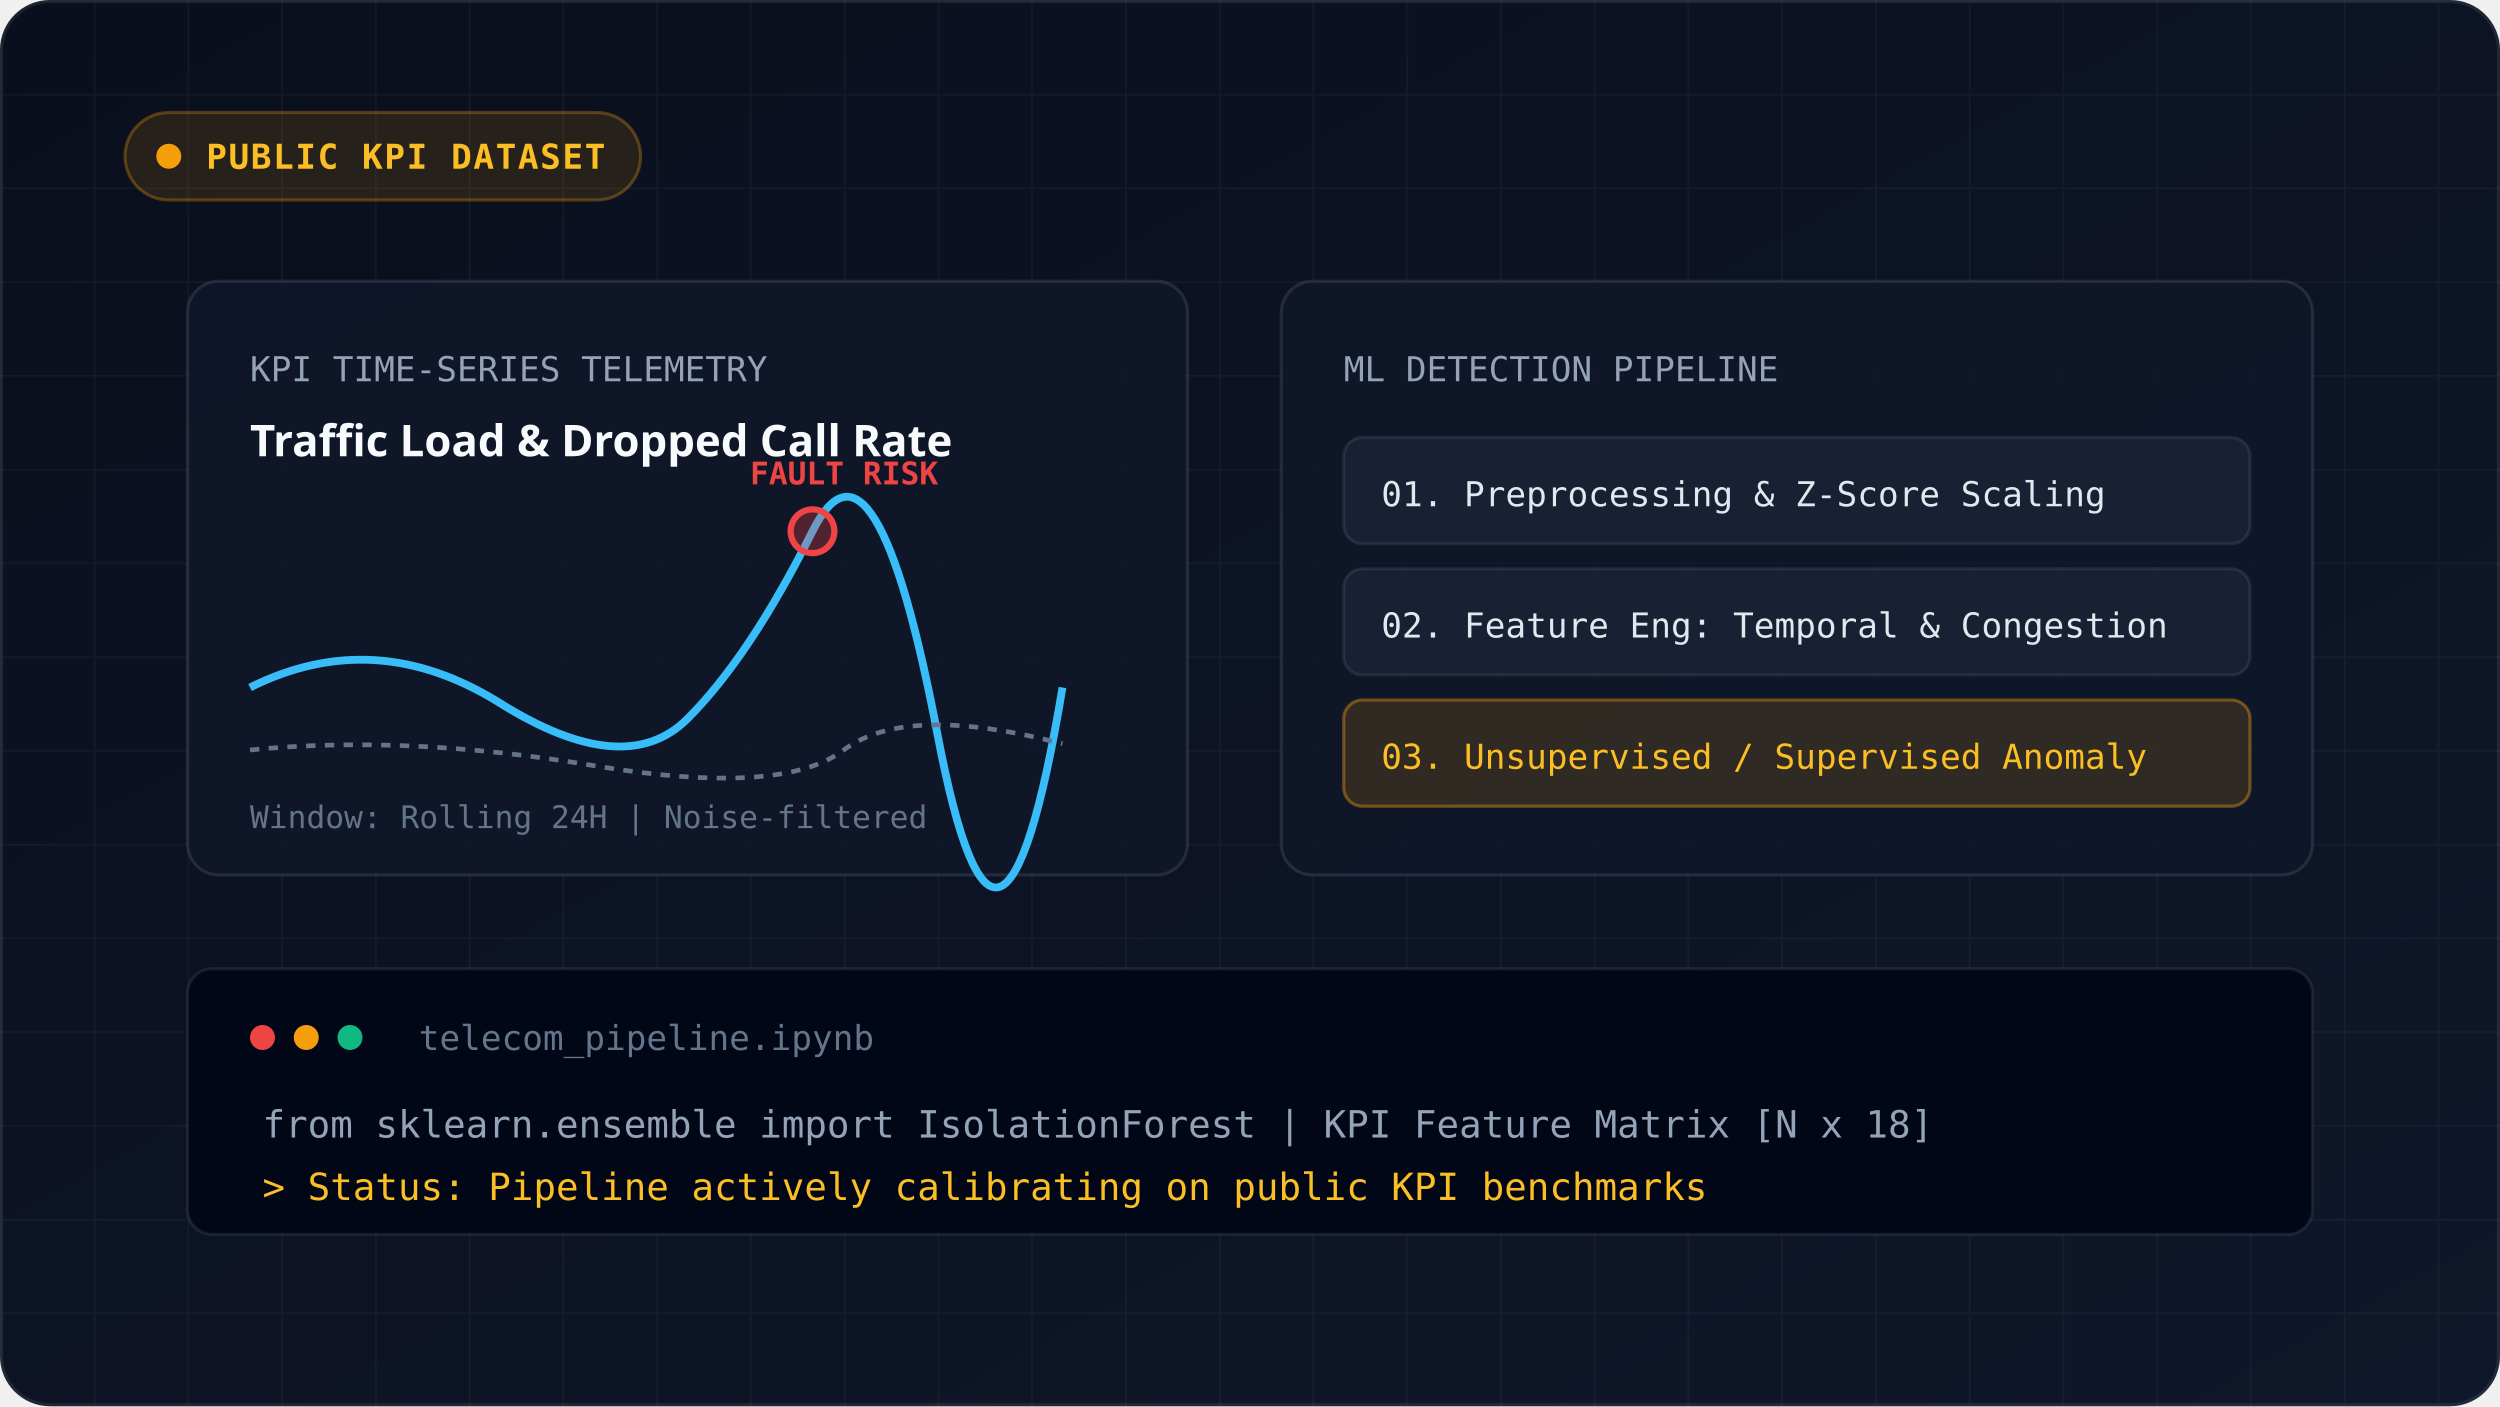
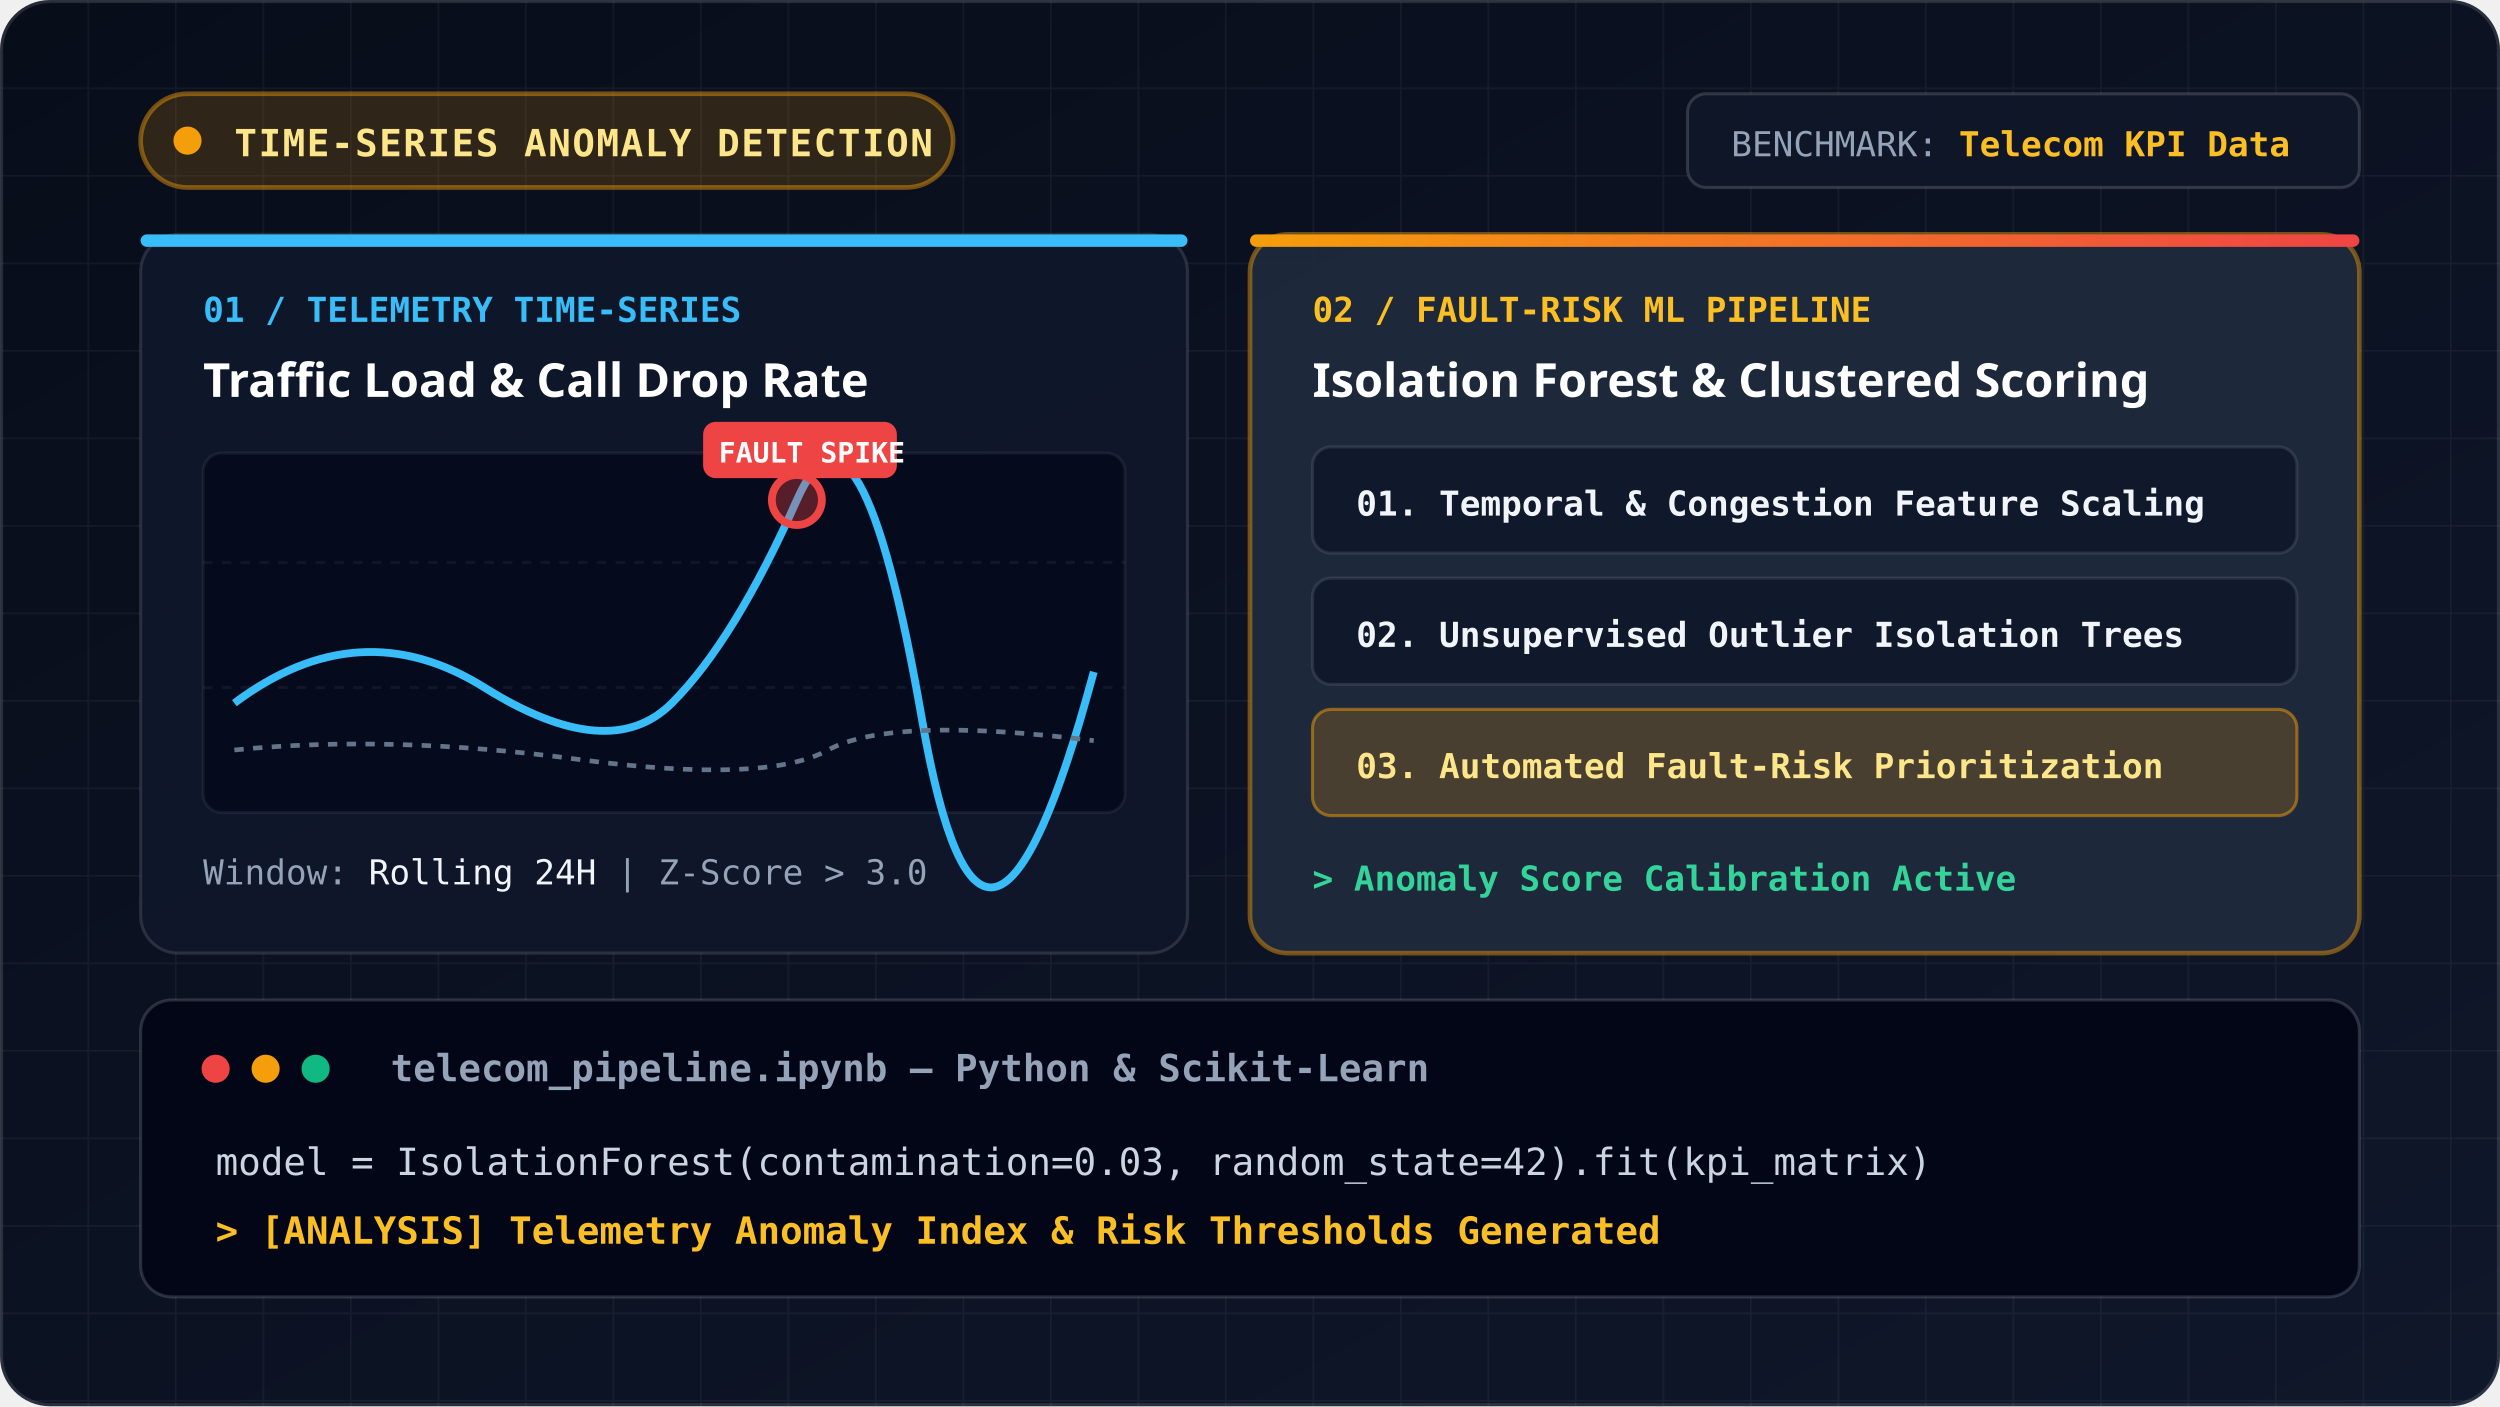
<svg xmlns="http://www.w3.org/2000/svg" viewBox="0 0 800 450" width="100%" height="100%" fill="none">
  <defs>
    <linearGradient id="telecom-bg" x1="0%" y1="0%" x2="100%" y2="100%">
-       <stop offset="0%" stop-color="#0a0f1d" />
+       <stop offset="0%" stop-color="#080d1a" />
      <stop offset="100%" stop-color="#0f172a" />
    </linearGradient>
-     <pattern id="telecom-grid" width="30" height="30" patternUnits="userSpaceOnUse">
-       <path d="M 30 0 L 0 0 0 30" fill="none" stroke="rgba(255, 255, 255, 0.04)" stroke-width="1" />
+     <pattern id="telecom-grid" width="28" height="28" patternUnits="userSpaceOnUse">
+       <path d="M 28 0 L 0 0 0 28" fill="none" stroke="rgba(255, 255, 255, 0.05)" stroke-width="1" />
    </pattern>
    <linearGradient id="amber-alert" x1="0%" y1="0%" x2="100%" y2="0%">
      <stop offset="0%" stop-color="#f59e0b" />
      <stop offset="100%" stop-color="#ef4444" />
    </linearGradient>
  </defs>
  <rect width="800" height="450" rx="16" fill="url(#telecom-bg)" />
  <rect width="800" height="450" rx="16" fill="url(#telecom-grid)" />
-   <rect x="0.5" y="0.5" width="799" height="449" rx="15.5" stroke="rgba(255, 255, 255, 0.08)" />
-   <g transform="translate(40, 36)">
-     <rect width="165" height="28" rx="14" fill="rgba(245, 158, 11, 0.12)" stroke="rgba(245, 158, 11, 0.3)" />
-     <circle cx="14" cy="14" r="4" fill="#f59e0b" />
-     <text x="26" y="18" fill="#fbbf24" font-family="'JetBrains Mono', monospace" font-size="11" font-weight="600" letter-spacing="0.5">PUBLIC KPI DATASET</text>
+   <rect x="0.5" y="0.5" width="799" height="449" rx="15.5" stroke="rgba(255, 255, 255, 0.12)" />
+   <g transform="translate(45, 30)">
+     <rect width="260" height="30" rx="15" fill="rgba(245, 158, 11, 0.16)" stroke="rgba(245, 158, 11, 0.45)" stroke-width="1.5" />
+     <circle cx="15" cy="15" r="4.5" fill="#f59e0b" />
+     <text x="30" y="20" fill="#fde68a" font-family="'JetBrains Mono', monospace" font-size="12" font-weight="700" letter-spacing="0.5">TIME-SERIES ANOMALY DETECTION</text>
  </g>
-   <g transform="translate(60, 90)">
-     <rect width="320" height="190" rx="10" fill="rgba(15, 23, 42, 0.85)" stroke="rgba(255, 255, 255, 0.1)" />
-     <text x="20" y="32" fill="#94a3b8" font-family="'JetBrains Mono', monospace" font-size="11">KPI TIME-SERIES TELEMETRY</text>
-     <text x="20" y="56" fill="#f8fafc" font-family="'Plus Jakarta Sans', sans-serif" font-weight="600" font-size="14">Traffic Load &amp; Dropped Call Rate</text>
-     <path d="M 20 130 Q 60 110 100 135 T 160 140 T 200 80 T 240 145 T 280 130" fill="none" stroke="#38bdf8" stroke-width="2.5" />
-     <circle cx="200" cy="80" r="7" fill="rgba(239, 68, 68, 0.3)" stroke="#ef4444" stroke-width="2" />
-     <text x="180" y="65" fill="#ef4444" font-family="'JetBrains Mono', monospace" font-size="10" font-weight="700">FAULT RISK</text>
-     <path d="M 20 150 Q 70 145 130 155 T 210 150 T 280 148" fill="none" stroke="#64748b" stroke-width="1.5" stroke-dasharray="3 3" />
-     <text x="20" y="175" fill="#64748b" font-family="'JetBrains Mono', monospace" font-size="10">Window: Rolling 24H | Noise-filtered</text>
+   <g transform="translate(540, 30)">
+     <rect width="215" height="30" rx="6" fill="rgba(15, 23, 42, 0.9)" stroke="rgba(255, 255, 255, 0.15)" />
+     <text x="14" y="20" fill="#94a3b8" font-family="'JetBrains Mono', monospace" font-size="11">BENCHMARK: <tspan fill="#fbbf24" font-weight="700">Telecom KPI Data</tspan>
+     </text>
  </g>
-   <g transform="translate(410, 90)">
-     <rect width="330" height="190" rx="10" fill="rgba(15, 23, 42, 0.85)" stroke="rgba(255, 255, 255, 0.1)" />
-     <text x="20" y="32" fill="#94a3b8" font-family="'JetBrains Mono', monospace" font-size="11">ML DETECTION PIPELINE</text>
-     <g transform="translate(20, 50)">
-       <rect width="290" height="34" rx="6" fill="rgba(30, 41, 59, 0.6)" stroke="rgba(255, 255, 255, 0.08)" />
-       <text x="12" y="22" fill="#e2e8f0" font-family="'JetBrains Mono', monospace" font-size="11">01. Preprocessing &amp; Z-Score Scaling</text>
+   <g transform="translate(45, 75)">
+     <rect width="335" height="230" rx="12" fill="rgba(15, 23, 42, 0.95)" stroke="rgba(255, 255, 255, 0.12)" stroke-width="1" />
+     <rect x="0" y="0" width="335" height="4" rx="2" fill="#38bdf8" />
+     <text x="20" y="28" fill="#38bdf8" font-family="'JetBrains Mono', monospace" font-size="11" font-weight="700">01 / TELEMETRY TIME-SERIES</text>
+     <text x="20" y="52" fill="#ffffff" font-family="'Plus Jakarta Sans', sans-serif" font-weight="700" font-size="15">Traffic Load &amp; Call Drop Rate</text>
+     <rect x="20" y="70" width="295" height="115" rx="6" fill="rgba(2, 6, 23, 0.7)" stroke="rgba(255, 255, 255, 0.06)" />
+     <line x1="20" y1="105" x2="315" y2="105" stroke="rgba(255, 255, 255, 0.05)" stroke-dasharray="3 3" />
+     <line x1="20" y1="145" x2="315" y2="145" stroke="rgba(255, 255, 255, 0.05)" stroke-dasharray="3 3" />
+     <path d="M 30 150 Q 70 120 110 145 T 170 150 T 210 85 T 250 155 T 305 140" fill="none" stroke="#38bdf8" stroke-width="2.5" />
+     <circle cx="210" cy="85" r="8" fill="rgba(239, 68, 68, 0.35)" stroke="#ef4444" stroke-width="2.5" />
+     <rect x="180" y="60" width="62" height="18" rx="4" fill="#ef4444" />
+     <text x="185" y="73" fill="#ffffff" font-family="'JetBrains Mono', monospace" font-size="9" font-weight="800">FAULT SPIKE</text>
+     <path d="M 30 165 Q 80 160 140 168 T 220 165 T 305 162" fill="none" stroke="#64748b" stroke-width="1.5" stroke-dasharray="3 3" />
+     <text x="20" y="208" fill="#94a3b8" font-family="'JetBrains Mono', monospace" font-size="11">Window: <tspan fill="#f1f5f9">Rolling 24H</tspan> | Z-Score &gt; 3.0</text>
+   </g>
+   <g transform="translate(400, 75)">
+     <rect width="355" height="230" rx="12" fill="rgba(30, 41, 59, 0.95)" stroke="rgba(245, 158, 11, 0.45)" stroke-width="1.5" />
+     <rect x="0" y="0" width="355" height="4" rx="2" fill="url(#amber-alert)" />
+     <text x="20" y="28" fill="#fbbf24" font-family="'JetBrains Mono', monospace" font-size="11" font-weight="700">02 / FAULT-RISK ML PIPELINE</text>
+     <text x="20" y="52" fill="#ffffff" font-family="'Plus Jakarta Sans', sans-serif" font-weight="700" font-size="15">Isolation Forest &amp; Clustered Scoring</text>
+     <g transform="translate(20, 68)">
+       <rect width="315" height="34" rx="6" fill="rgba(15, 23, 42, 0.9)" stroke="rgba(255, 255, 255, 0.1)" />
+       <text x="14" y="22" fill="#f1f5f9" font-family="'JetBrains Mono', monospace" font-size="11" font-weight="600">01. Temporal &amp; Congestion Feature Scaling</text>
    </g>
-     <g transform="translate(20, 92)">
-       <rect width="290" height="34" rx="6" fill="rgba(30, 41, 59, 0.6)" stroke="rgba(255, 255, 255, 0.08)" />
-       <text x="12" y="22" fill="#e2e8f0" font-family="'JetBrains Mono', monospace" font-size="11">02. Feature Eng: Temporal &amp; Congestion</text>
+     <g transform="translate(20, 110)">
+       <rect width="315" height="34" rx="6" fill="rgba(15, 23, 42, 0.9)" stroke="rgba(255, 255, 255, 0.1)" />
+       <text x="14" y="22" fill="#f1f5f9" font-family="'JetBrains Mono', monospace" font-size="11" font-weight="600">02. Unsupervised Outlier Isolation Trees</text>
    </g>
-     <g transform="translate(20, 134)">
-       <rect width="290" height="34" rx="6" fill="rgba(245, 158, 11, 0.15)" stroke="rgba(245, 158, 11, 0.4)" />
-       <text x="12" y="22" fill="#fbbf24" font-family="'JetBrains Mono', monospace" font-size="11">03. Unsupervised / Supervised Anomaly</text>
+     <g transform="translate(20, 152)">
+       <rect width="315" height="34" rx="6" fill="rgba(245, 158, 11, 0.2)" stroke="rgba(245, 158, 11, 0.5)" />
+       <text x="14" y="22" fill="#fde68a" font-family="'JetBrains Mono', monospace" font-size="11" font-weight="700">03. Automated Fault-Risk Prioritization</text>
    </g>
+     <text x="20" y="210" fill="#34d399" font-family="'JetBrains Mono', monospace" font-size="11" font-weight="700">&gt; Anomaly Score Calibration Active</text>
  </g>
-   <g transform="translate(60, 310)">
-     <rect width="680" height="85" rx="8" fill="rgba(2, 6, 23, 0.9)" stroke="rgba(255, 255, 255, 0.08)" />
-     <circle cx="24" cy="22" r="4" fill="#ef4444" />
-     <circle cx="38" cy="22" r="4" fill="#f59e0b" />
-     <circle cx="52" cy="22" r="4" fill="#10b981" />
-     <text x="74" y="26" fill="#64748b" font-family="'JetBrains Mono', monospace" font-size="11">telecom_pipeline.ipynb</text>
-     <text x="24" y="54" fill="#94a3b8" font-family="'JetBrains Mono', monospace" font-size="12">from sklearn.ensemble import IsolationForest | KPI Feature Matrix [N x 18]</text>
-     <text x="24" y="74" fill="#fbbf24" font-family="'JetBrains Mono', monospace" font-size="12">&gt; Status: Pipeline actively calibrating on public KPI benchmarks</text>
+   <g transform="translate(45, 320)">
+     <rect width="710" height="95" rx="10" fill="rgba(2, 6, 23, 0.95)" stroke="rgba(255, 255, 255, 0.15)" />
+     <circle cx="24" cy="22" r="4.5" fill="#ef4444" />
+     <circle cx="40" cy="22" r="4.5" fill="#f59e0b" />
+     <circle cx="56" cy="22" r="4.5" fill="#10b981" />
+     <text x="80" y="26" fill="#94a3b8" font-family="'JetBrains Mono', monospace" font-size="12" font-weight="600">telecom_pipeline.ipynb — Python &amp; Scikit-Learn</text>
+     <text x="24" y="56" fill="#cbd5e1" font-family="'JetBrains Mono', monospace" font-size="12">model = IsolationForest(contamination=0.03, random_state=42).fit(kpi_matrix)</text>
+     <text x="24" y="78" fill="#fbbf24" font-family="'JetBrains Mono', monospace" font-size="12" font-weight="600">&gt; [ANALYSIS] Telemetry Anomaly Index &amp; Risk Thresholds Generated</text>
  </g>
</svg>
